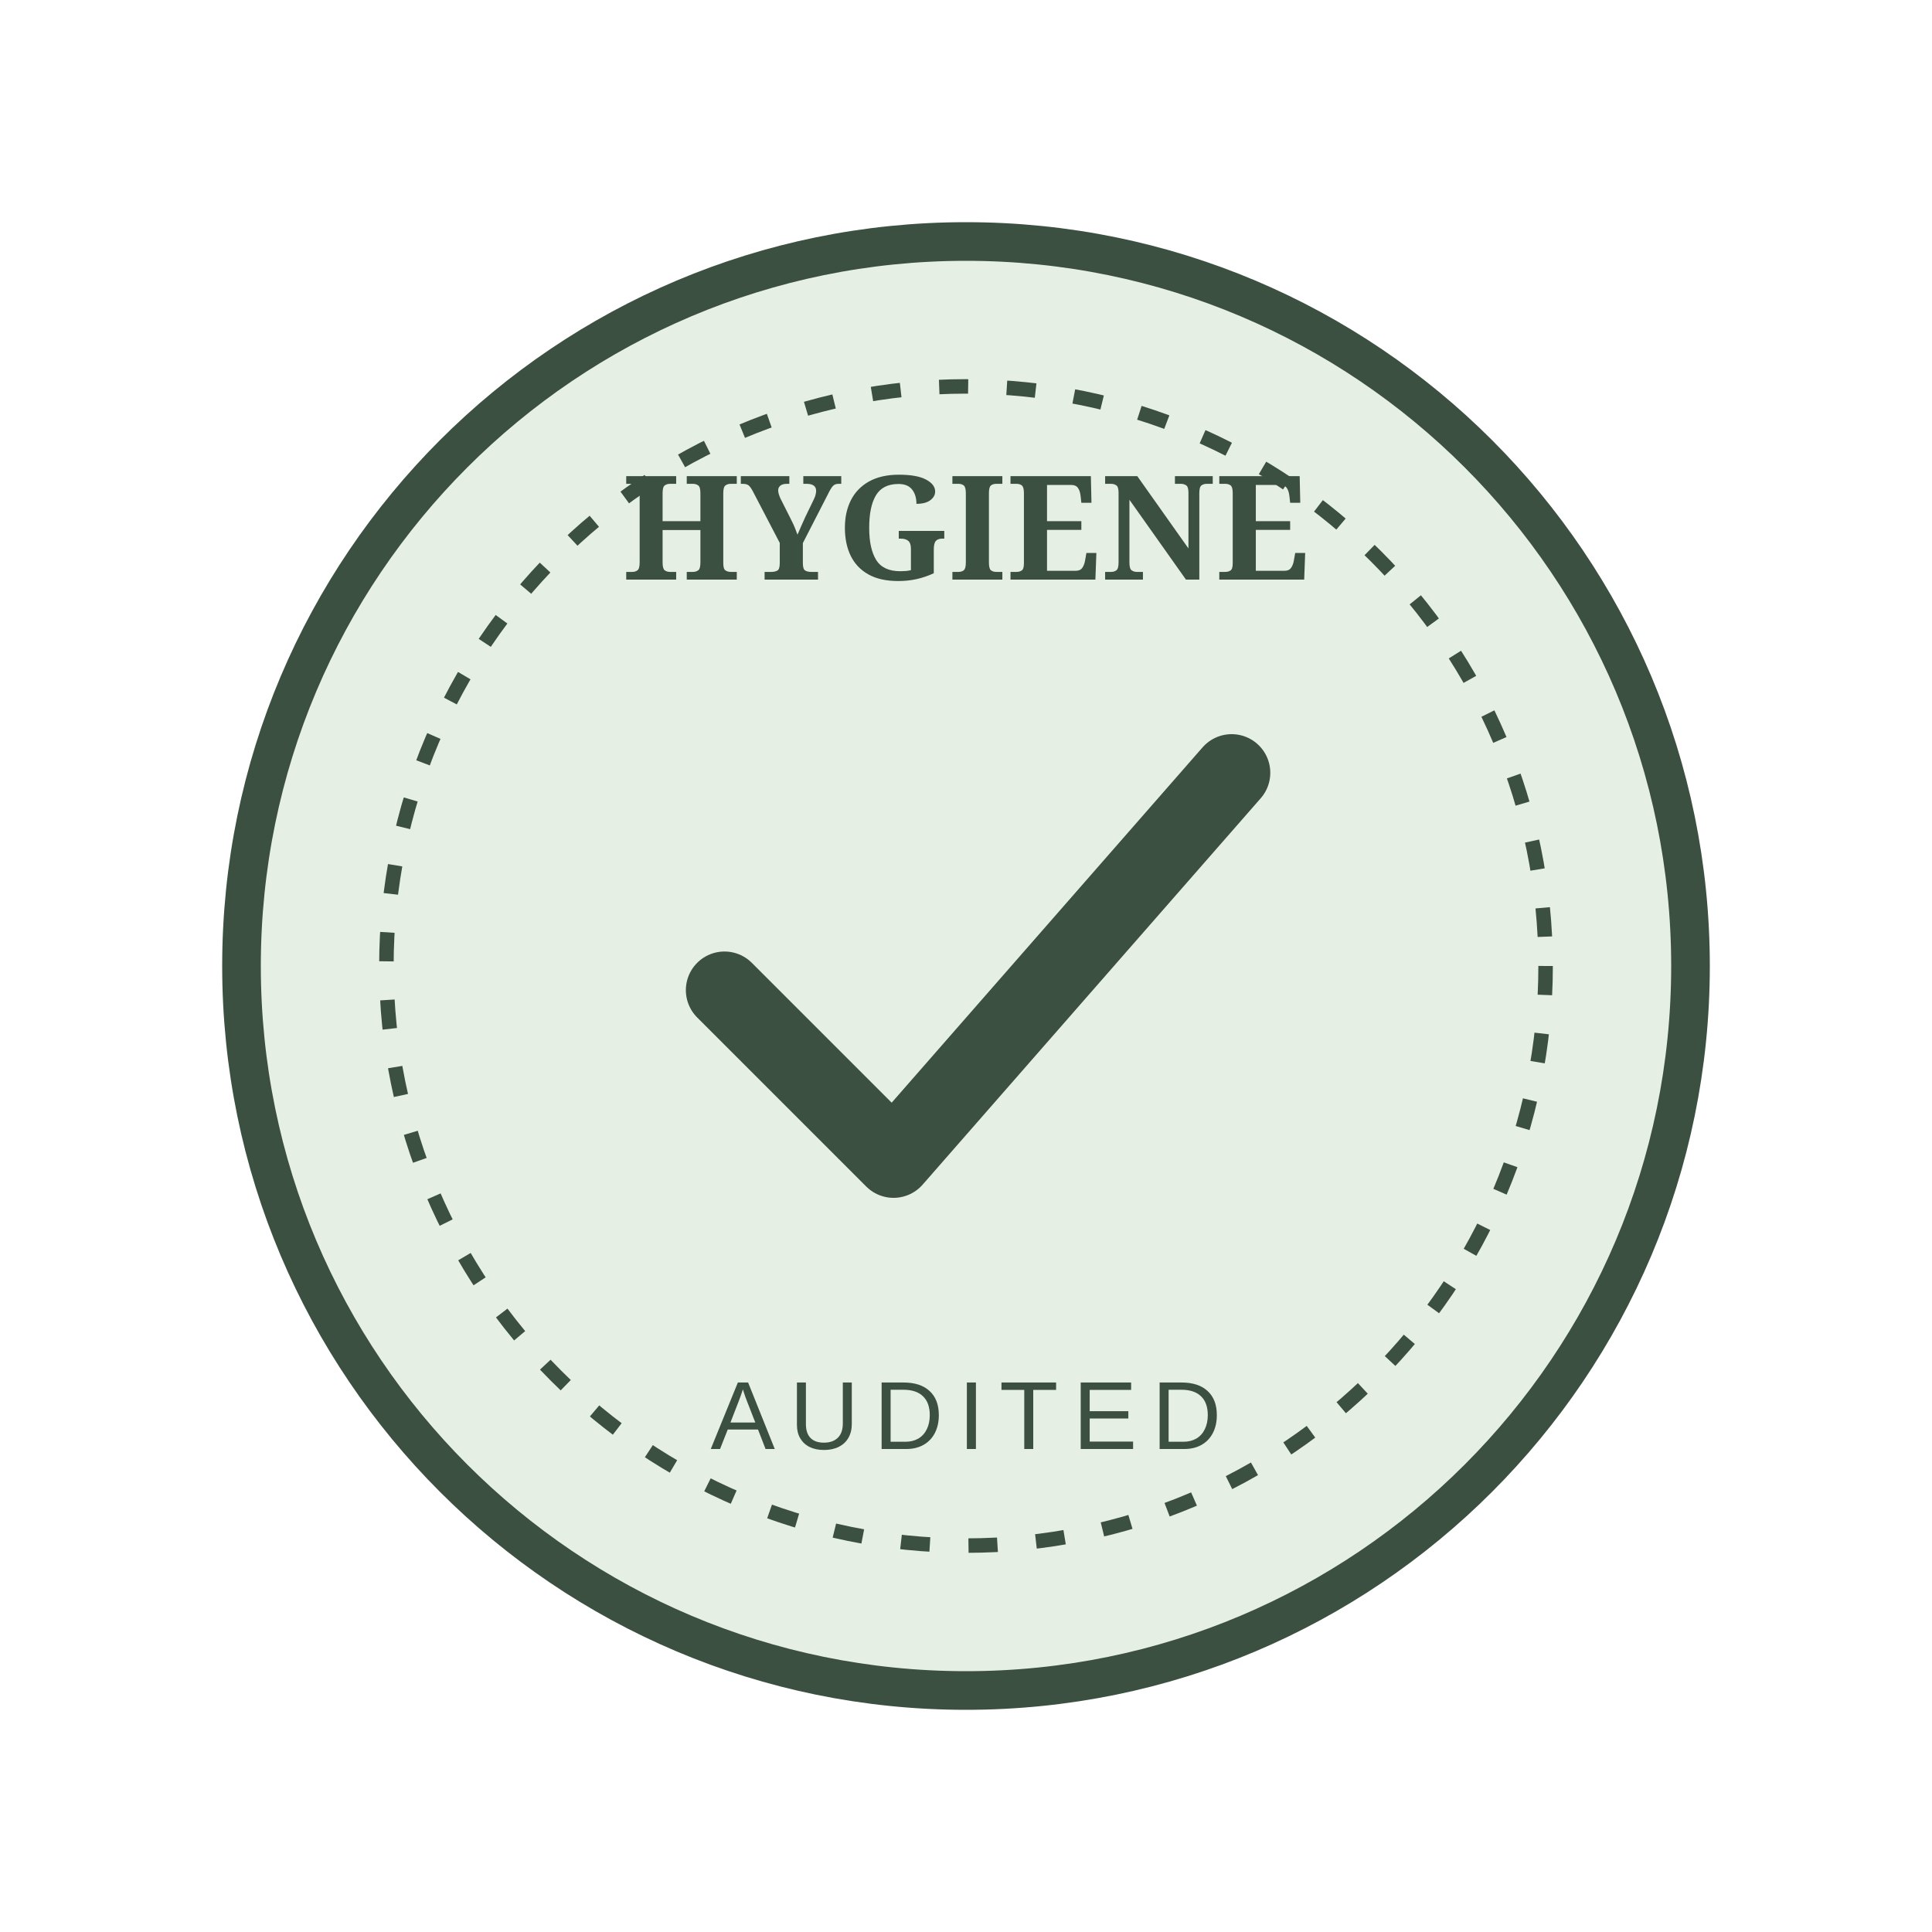
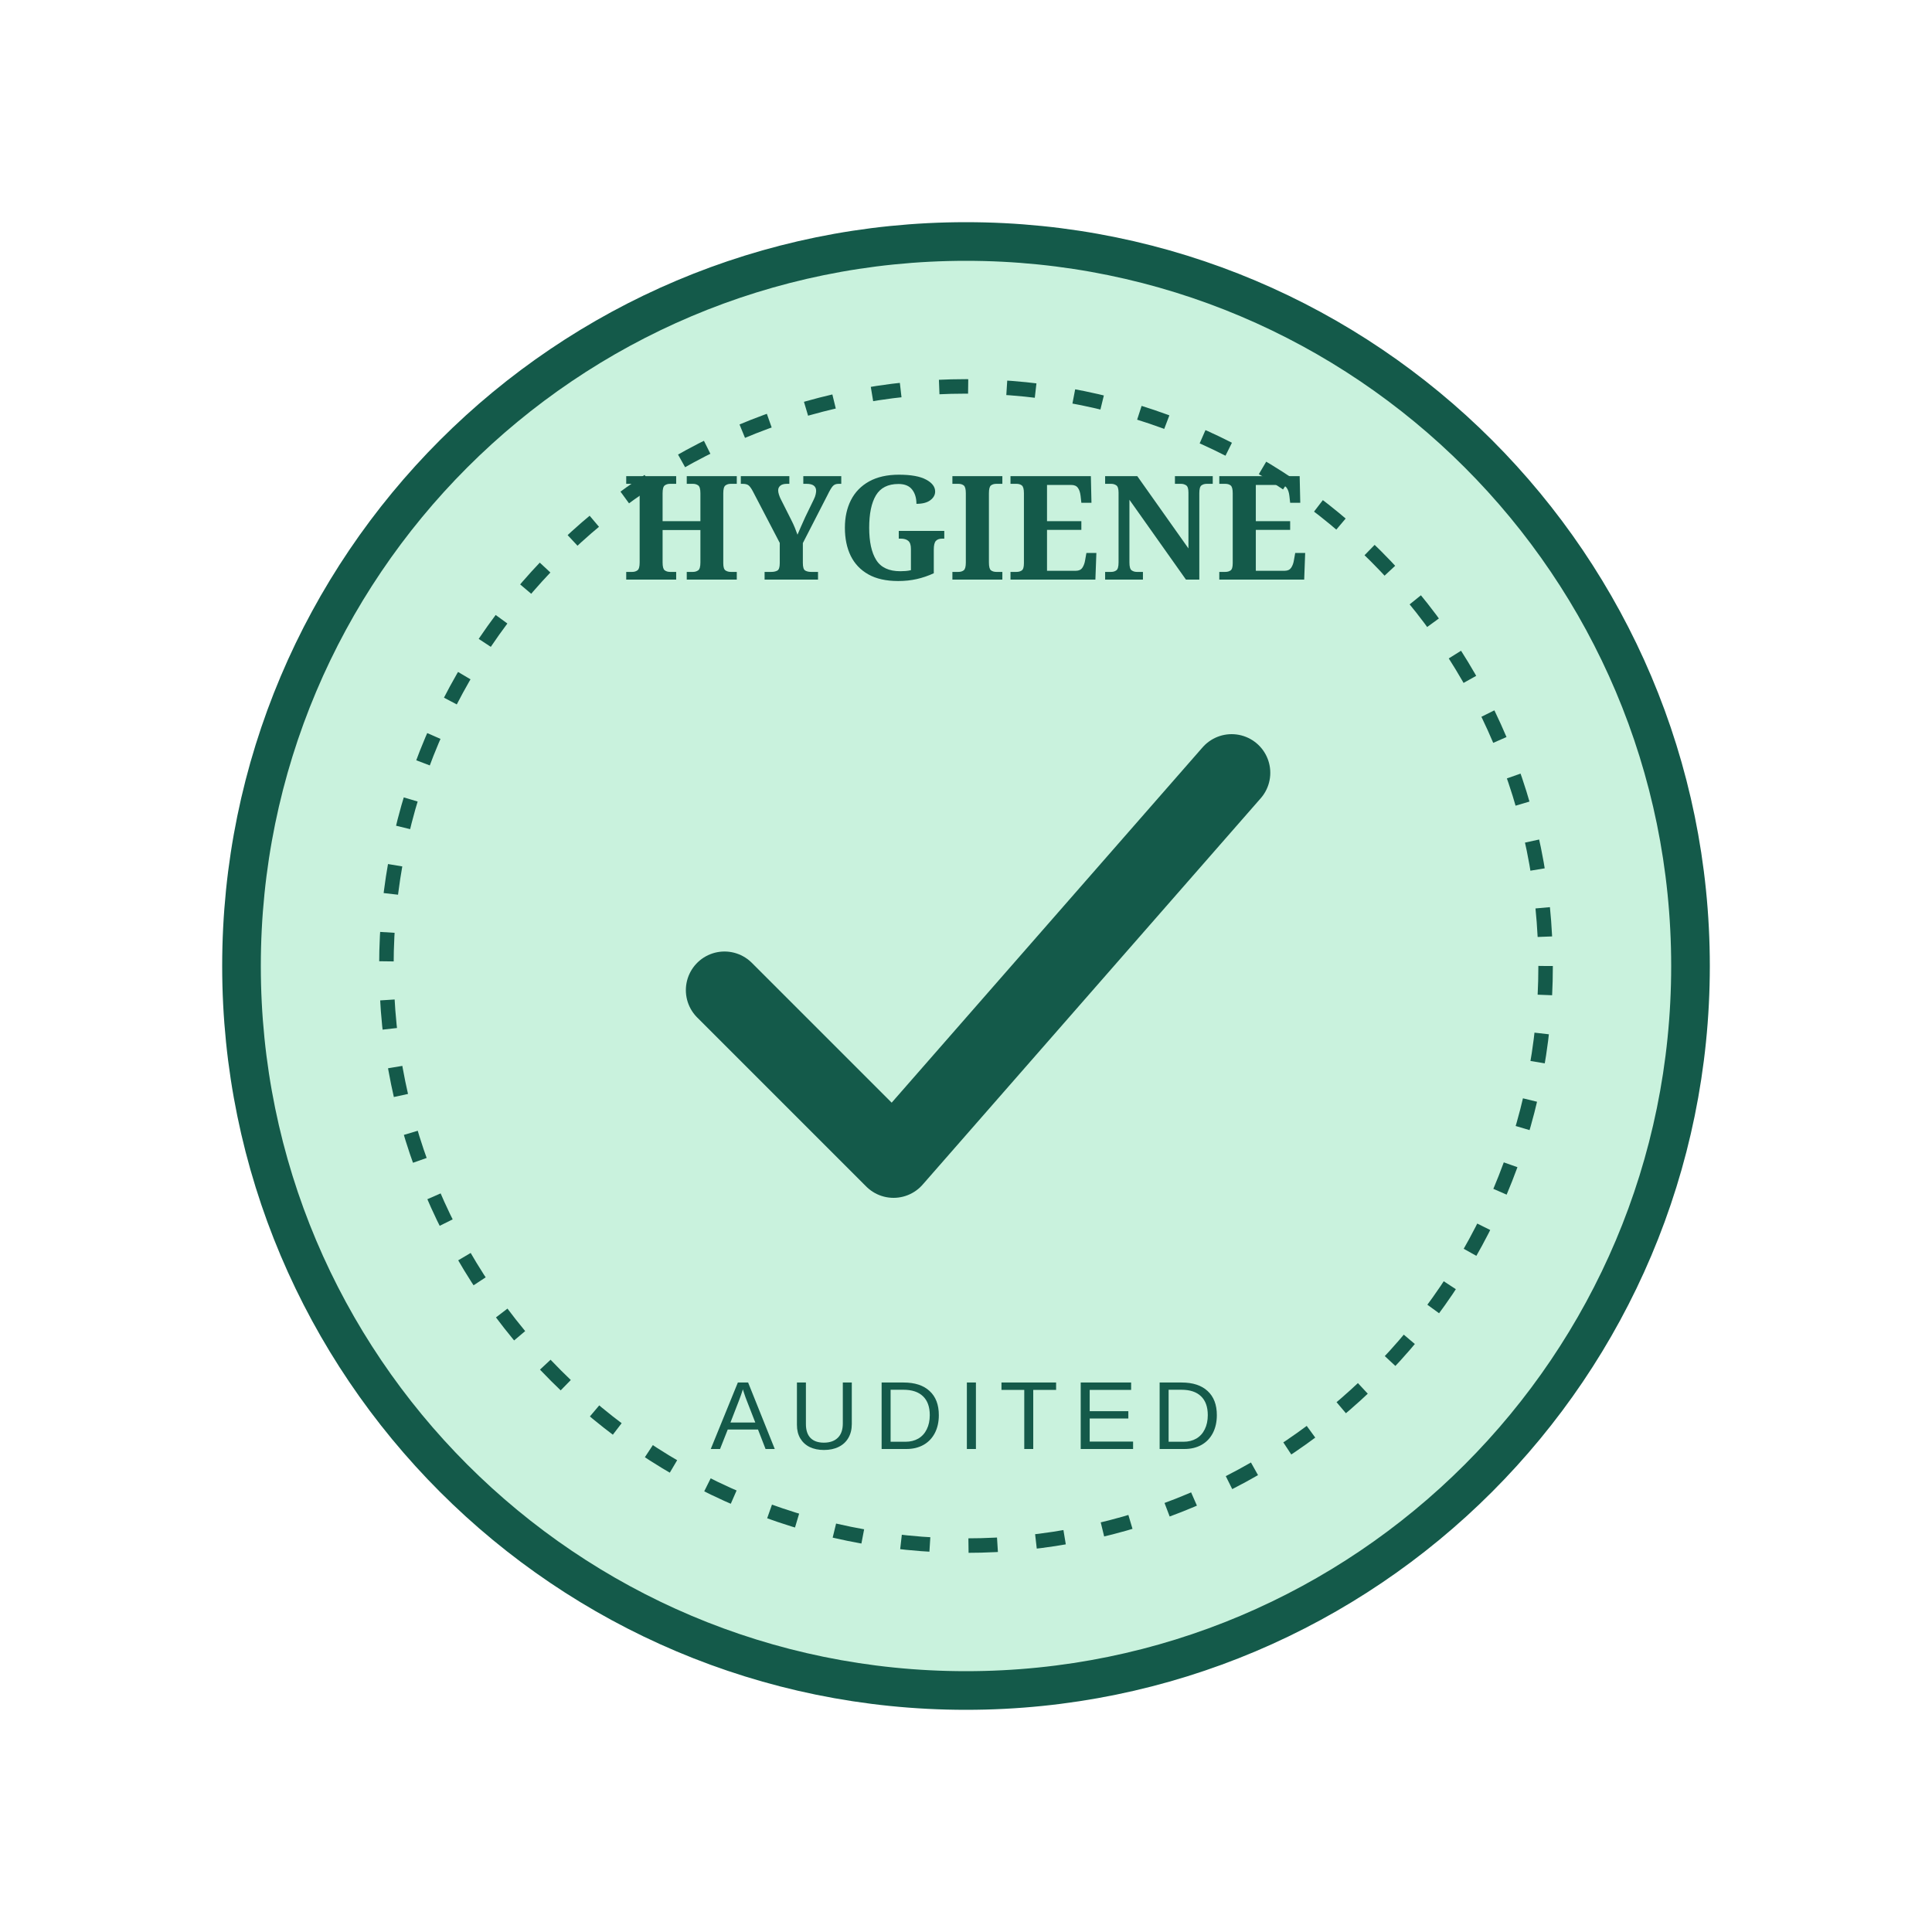
<svg xmlns="http://www.w3.org/2000/svg" viewBox="0 0 400 400">
  <rect width="400" height="400" fill="#fff" />
-   <circle cx="200" cy="200" r="150" fill="#e6efe3" stroke="#3b5040" stroke-width="8" />
-   <circle cx="200" cy="200" r="120" fill="none" stroke="#3b5040" stroke-width="3" stroke-dasharray="6 8" />
-   <path d="M150 205l35 35 70-80" stroke="#3b5040" stroke-width="16" fill="none" stroke-linecap="round" stroke-linejoin="round" />
-   <text x="200" y="120" text-anchor="middle" font-family="Georgia, serif" font-size="30" font-weight="700" fill="#3b5040">HYGIENE</text>
-   <text x="200" y="300" text-anchor="middle" font-family="Arial, sans-serif" font-size="20" letter-spacing="3" fill="#3b5040">AUDITED</text>
+   <circle cx="200" cy="200" r="150" fill="#c9f2dd" stroke="#145a4a" stroke-width="8" />
+   <circle cx="200" cy="200" r="120" fill="none" stroke="#145a4a" stroke-width="3" stroke-dasharray="6 8" />
+   <path d="M150 205l35 35 70-80" stroke="#145a4a" stroke-width="16" fill="none" stroke-linecap="round" stroke-linejoin="round" />
+   <text x="200" y="120" text-anchor="middle" font-family="Georgia, serif" font-size="30" font-weight="700" fill="#145a4a">HYGIENE</text>
+   <text x="200" y="300" text-anchor="middle" font-family="Arial, sans-serif" font-size="20" letter-spacing="3" fill="#145a4a">AUDITED</text>
</svg>
